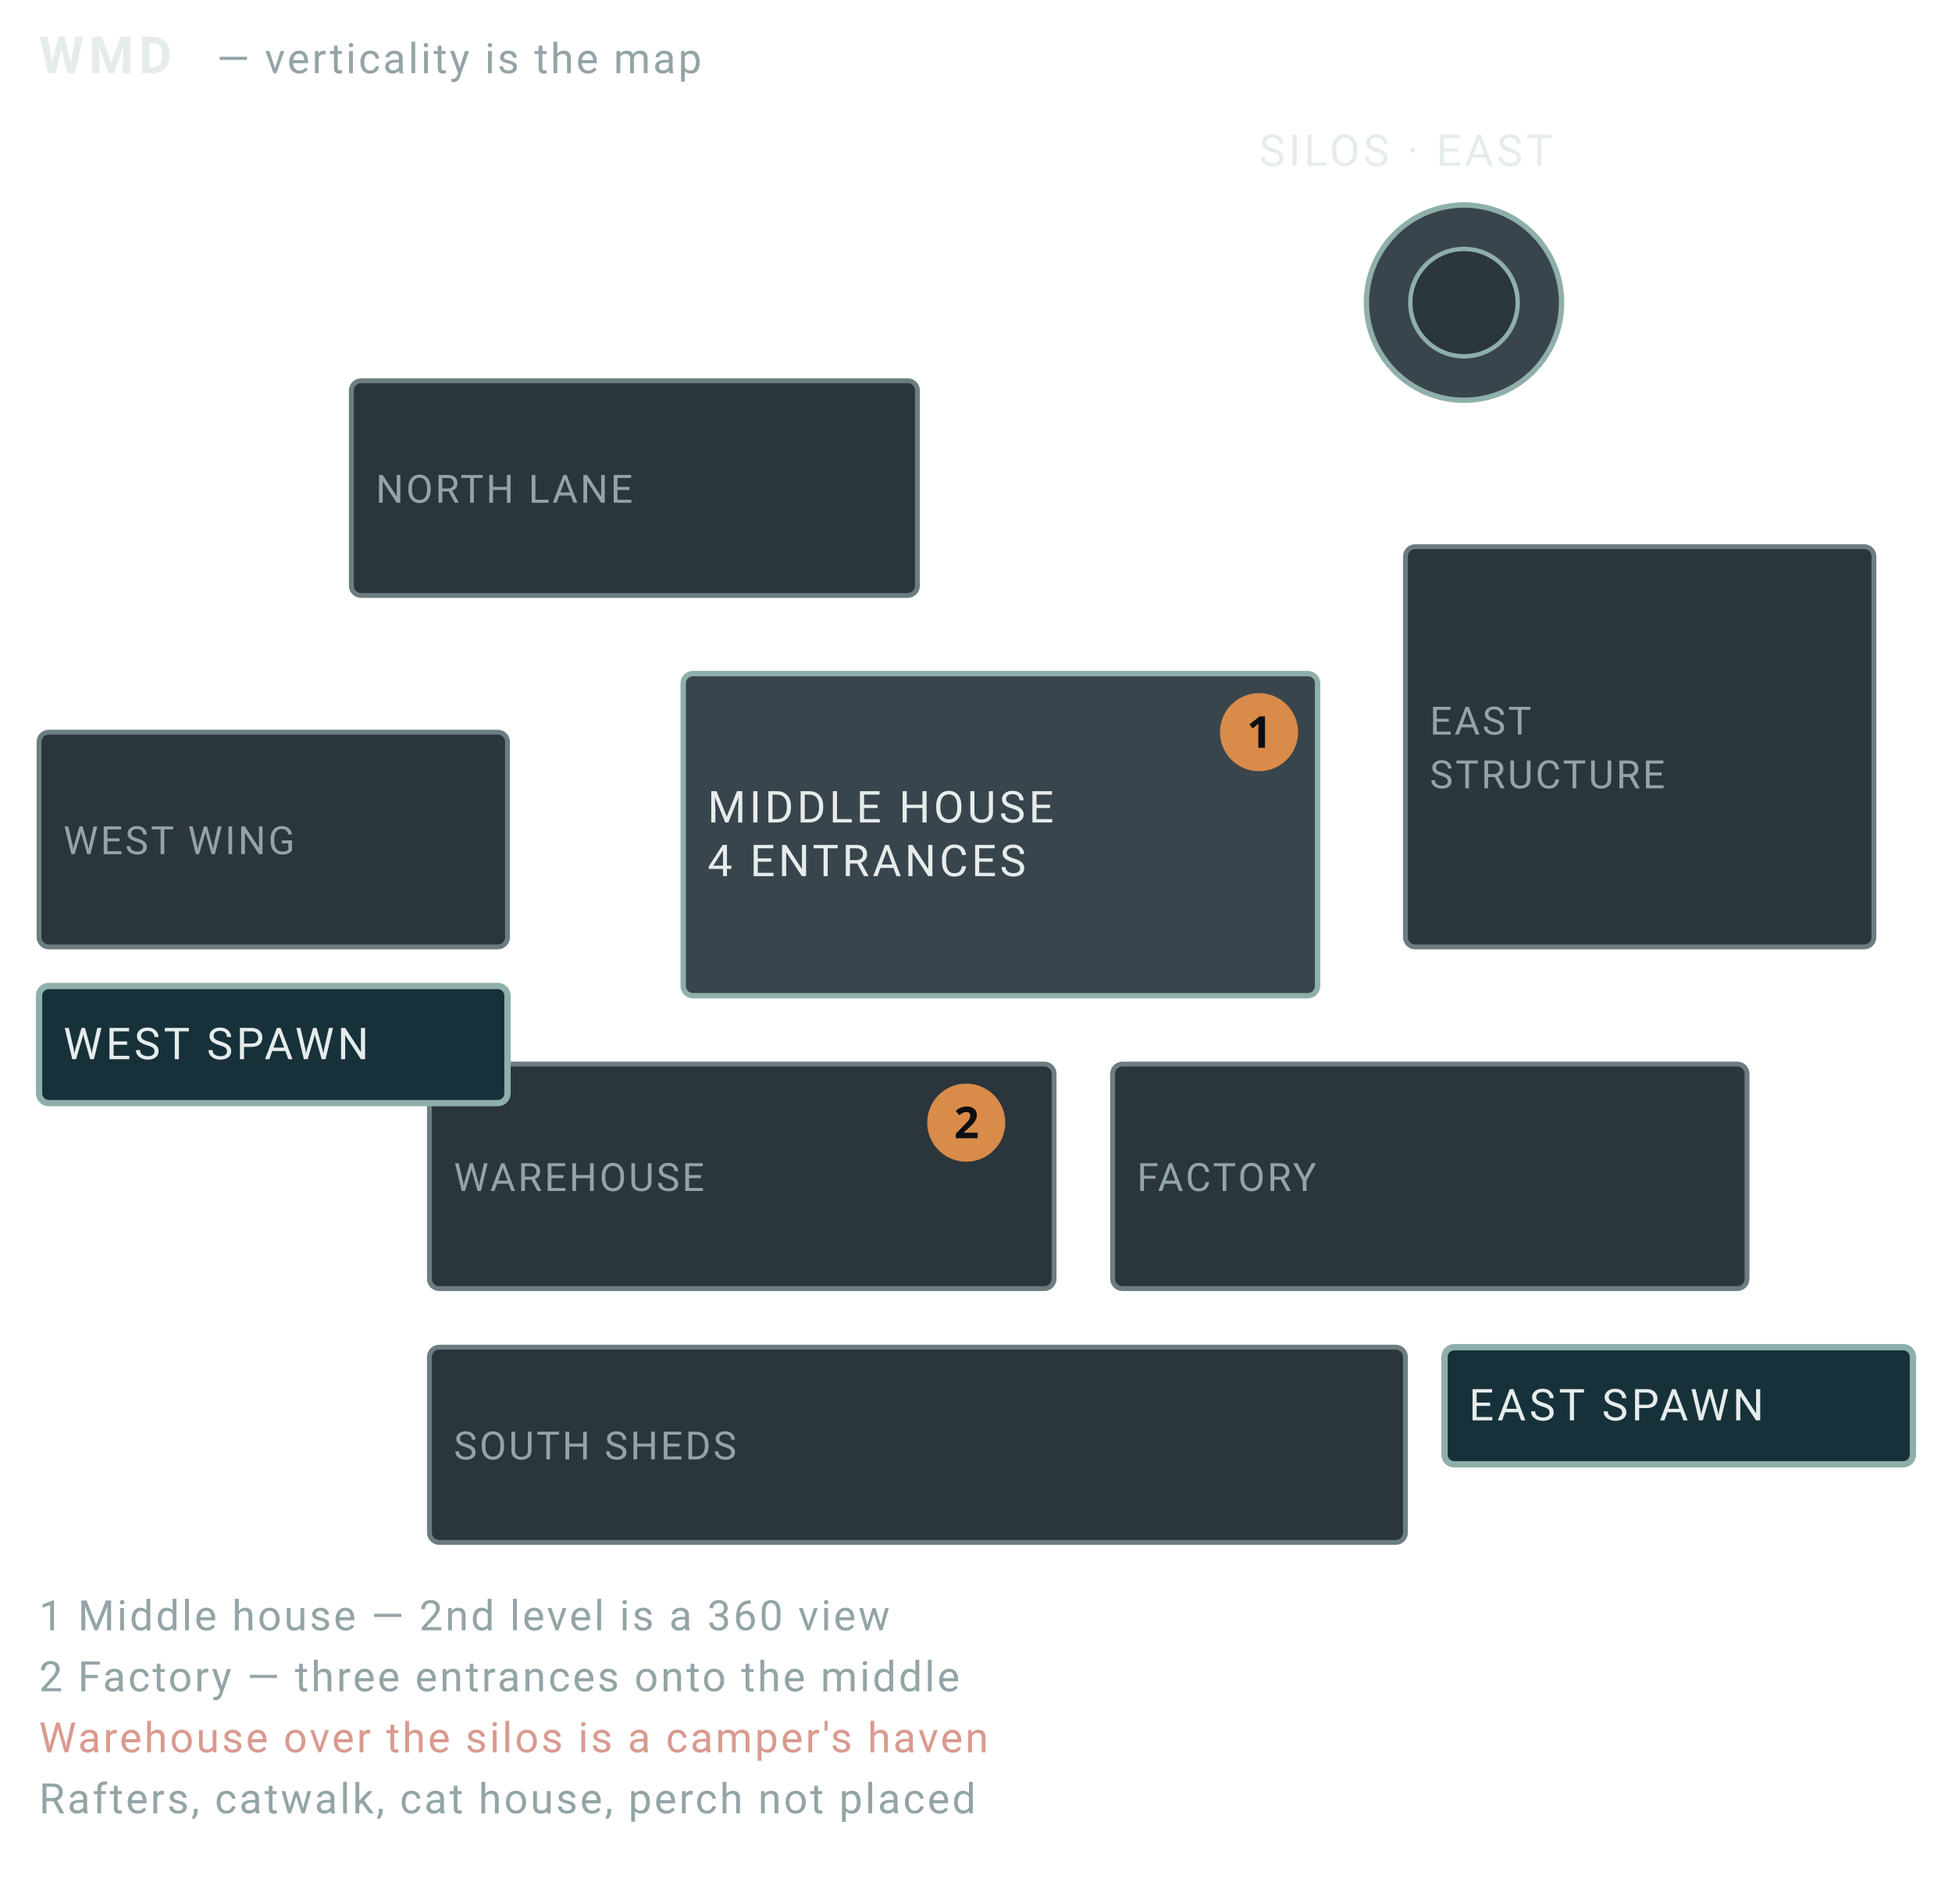
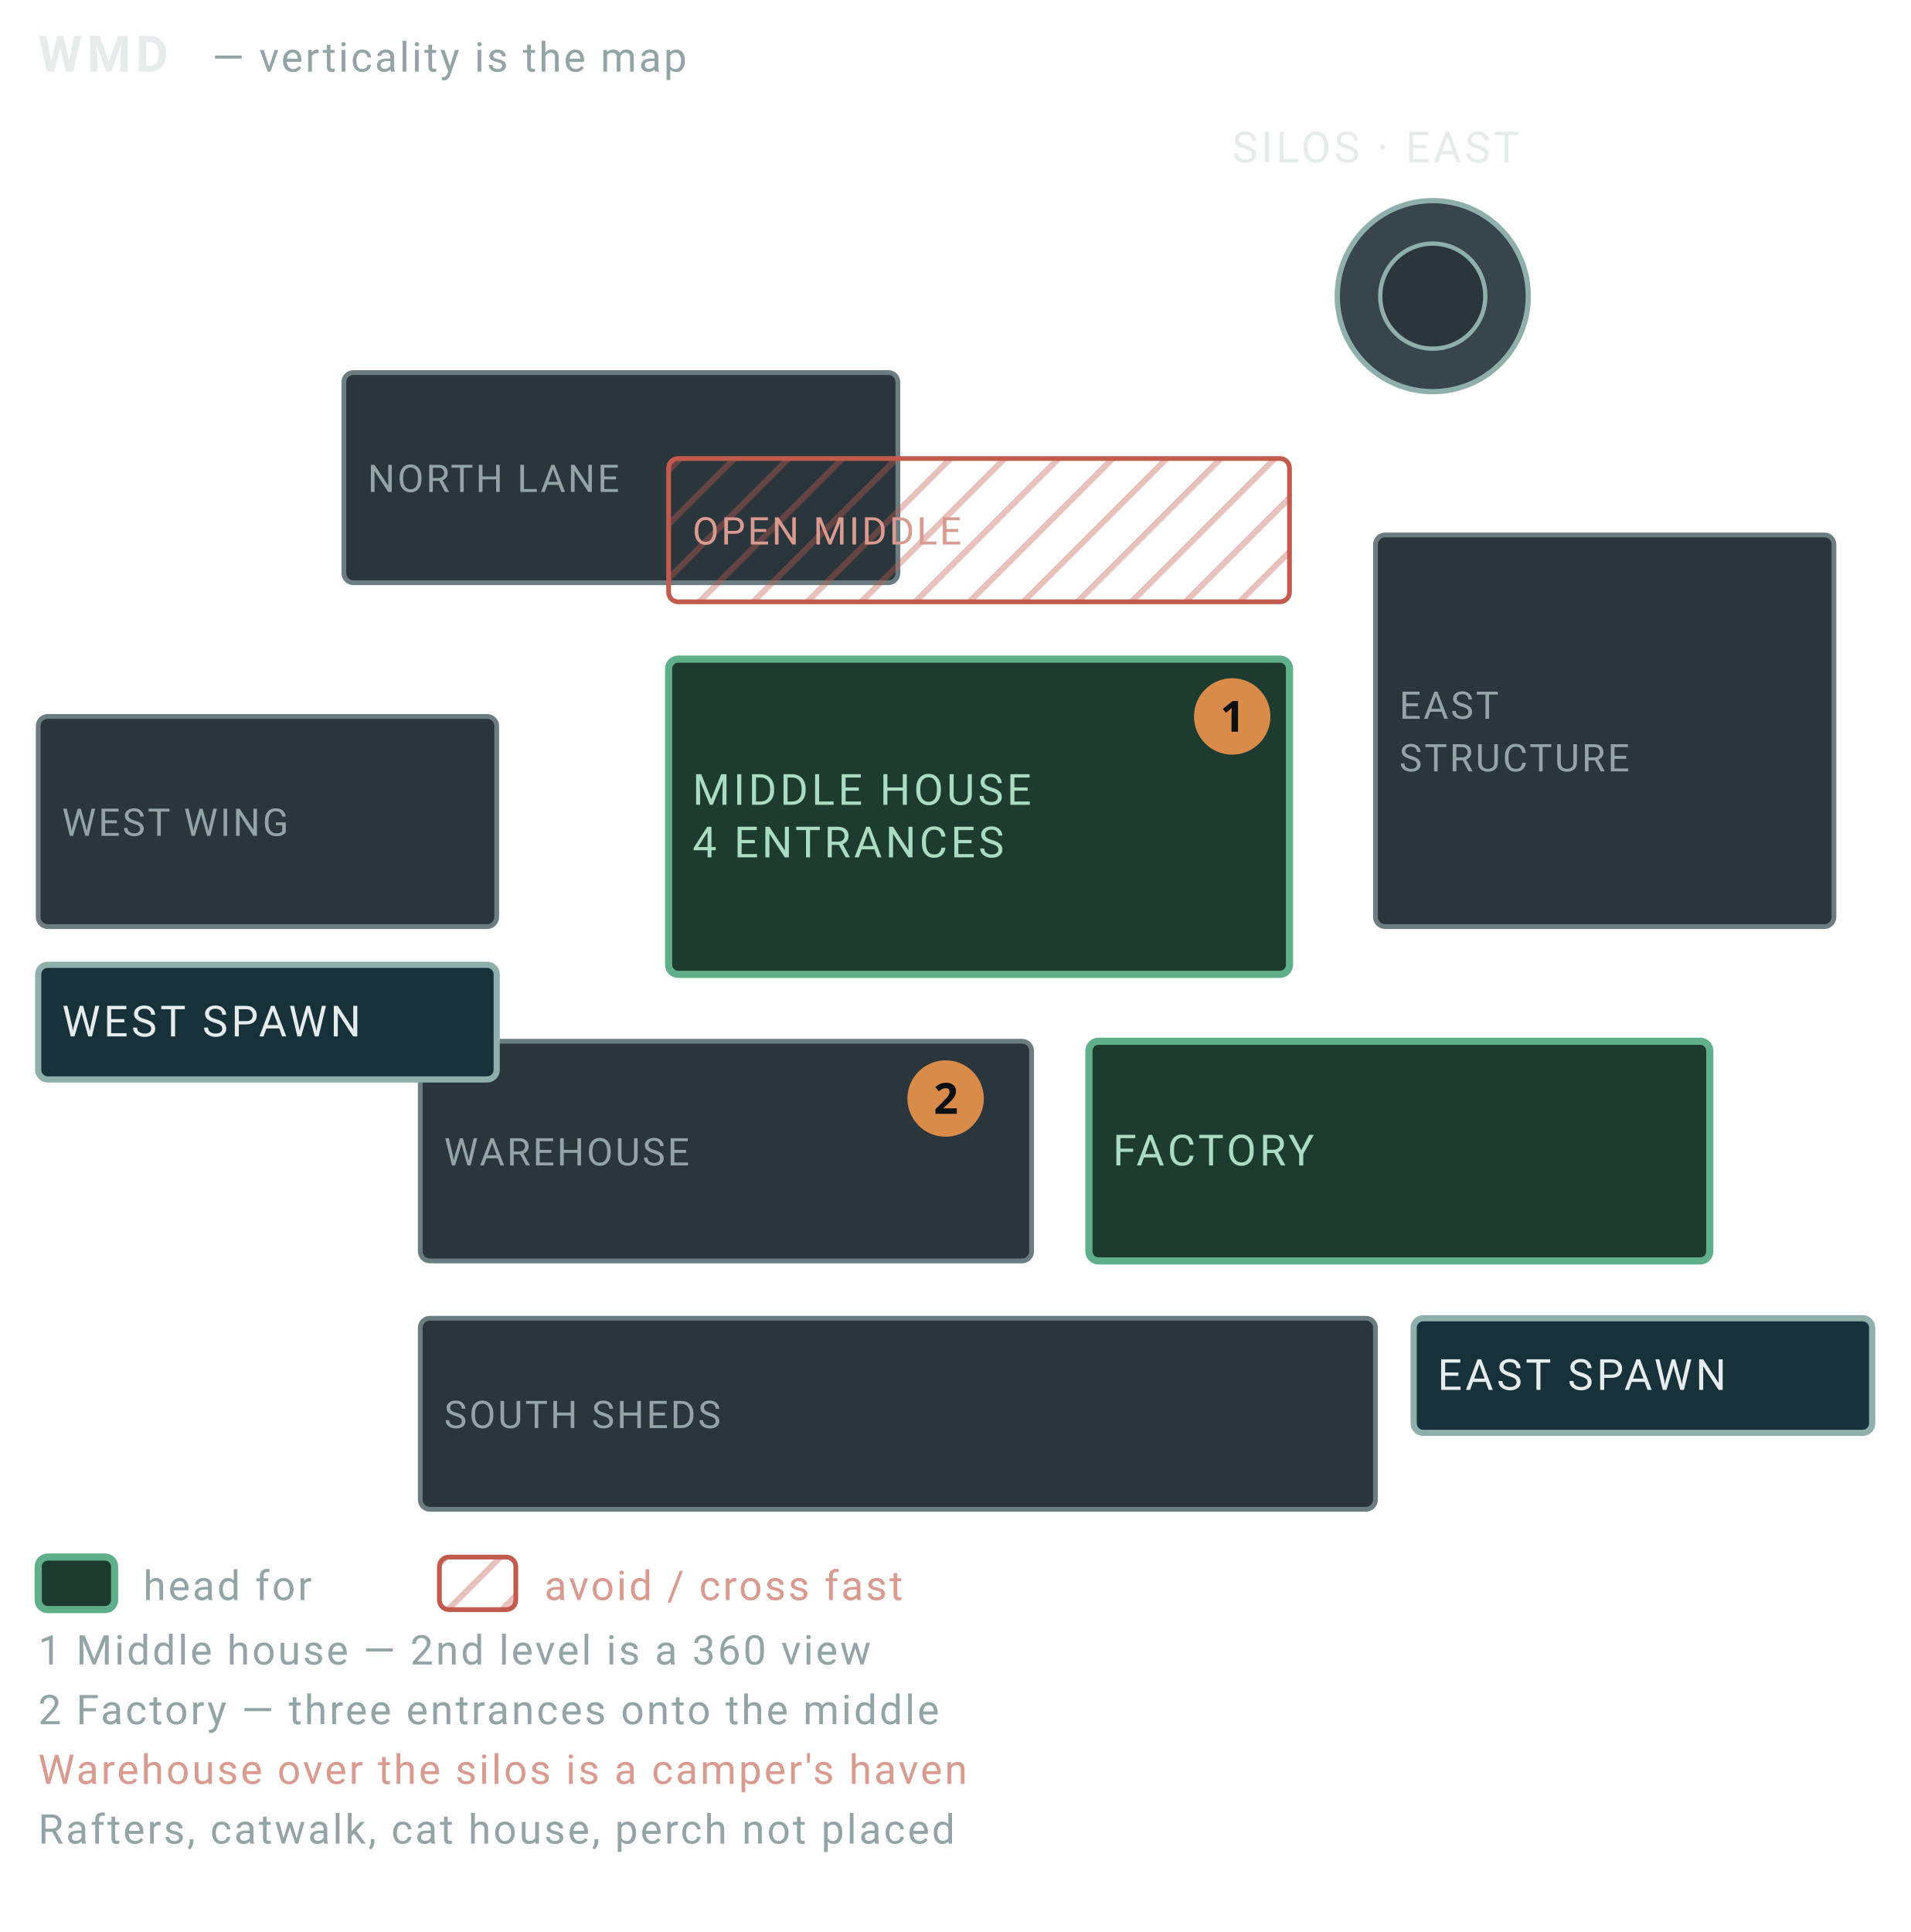
- <svg xmlns="http://www.w3.org/2000/svg" width="400" height="390" viewBox="0 0 400 390" role="img" aria-label="WMD tactical schematic, traced from the in-game minimap.">
+ <svg xmlns="http://www.w3.org/2000/svg" width="400" height="404.5" viewBox="0 0 400 404.5" role="img" aria-label="WMD tactical schematic, traced from the in-game minimap.">
  <defs>
    <pattern id="hz" width="8" height="8" patternTransform="rotate(45)" patternUnits="userSpaceOnUse">
      <line x1="0" y1="0" x2="0" y2="8" stroke="#c25b4e" stroke-width="2.5" opacity="0.38" />
    </pattern>
    <style>
.terr{fill:#1b2429;stroke:#55636e;stroke-width:1.4}
.b{fill:#39454c;stroke:#8fb0aa;stroke-width:1.1}
.s{fill:#2b353c;stroke:#6b7d80;stroke-width:1}
.sp{fill:#17313a;stroke:#8fb0aa;stroke-width:1.3}
.rock{fill:#333f45;stroke:#7d8f92;stroke-width:0.9}
.water{fill:#24343c;stroke:#8fb0aa;stroke-width:1}
.hot{fill:url(#hz);stroke:#c25b4e;stroke-width:1}
.lbl{fill:#e6ecec;font-family:ui-sans-serif,system-ui,'Segoe UI',Roboto,sans-serif;
     font-size:9.0px;letter-spacing:0.7px}
.lbl2{fill:#93a4a6;font-family:ui-sans-serif,system-ui,'Segoe UI',Roboto,sans-serif;
      font-size:8.0px;letter-spacing:0.5px}
.hotlbl{fill:#d99a90;font-family:ui-sans-serif,system-ui,'Segoe UI',Roboto,sans-serif;
        font-size:8.0px;letter-spacing:0.5px}
.ttl{fill:#e6ecec;font-family:ui-sans-serif,system-ui,'Segoe UI',Roboto,sans-serif;
     font-size:10.5px;letter-spacing:1.0px;font-weight:600}
.key{fill:#93a4a6;font-family:ui-sans-serif,system-ui,'Segoe UI',Roboto,sans-serif;
     font-size:8.6px;letter-spacing:0.5px}
.keyhot{fill:#d99a90;font-family:ui-sans-serif,system-ui,'Segoe UI',Roboto,sans-serif;
        font-size:8.6px;letter-spacing:0.5px}
.pin{fill:#d98b4a}
.pinn{fill:#0b0f11;font-family:ui-sans-serif,system-ui,sans-serif;font-size:9px;font-weight:700}
.link{stroke:#55636e;stroke-width:1.3;fill:none;stroke-dasharray:3 3}
+ 
+ .go{fill:#1d3b2f;stroke:#5fb08a;stroke-width:1.5}
+ .golbl{fill:#a9dcc0;font-family:ui-sans-serif,system-ui,'Segoe UI',Roboto,sans-serif;
+        font-size:9px;letter-spacing:0.7px}
</style>
  </defs>
  <text class="ttl" x="8" y="15">WMD</text>
  <text class="key" x="44.42" y="15">— verticality is the map</text>
  <circle class="b" cx="300" cy="62" r="20" />
  <circle cx="300" cy="62" r="11" fill="#2b353c" stroke="#8fb0aa" stroke-width="0.9" />
  <text class="lbl" x="258" y="34">SILOS · EAST</text>
  <rect class="s" x="72" y="78" width="116" height="44" rx="2" />
  <text class="lbl2" x="77" y="103">NORTH LANE</text>
-   <rect class="b" x="140" y="138" width="130" height="66" rx="2" />
-   <text class="lbl" x="145" y="168.5">MIDDLE HOUSE</text>
-   <text class="lbl" x="145" y="179.5">4 ENTRANCES</text>
+   <rect class="go" x="140" y="138" width="130" height="66" rx="2" />
+   <text class="golbl" x="145" y="168.5">MIDDLE HOUSE</text>
+   <text class="golbl" x="145" y="179.5">4 ENTRANCES</text>
  <rect class="s" x="288" y="112" width="96" height="82" rx="2" />
  <text class="lbl2" x="293" y="150.5">EAST</text>
  <text class="lbl2" x="293" y="161.5">STRUCTURE</text>
  <rect class="s" x="8" y="150" width="96" height="44" rx="2" />
  <text class="lbl2" x="13" y="175">WEST WING</text>
  <rect class="s" x="88" y="218" width="128" height="46" rx="2" />
  <text class="lbl2" x="93" y="244">WAREHOUSE</text>
-   <rect class="s" x="228" y="218" width="130" height="46" rx="2" />
-   <text class="lbl2" x="233" y="244">FACTORY</text>
+   <rect class="go" x="228" y="218" width="130" height="46" rx="2" />
+   <text class="golbl" x="233" y="244">FACTORY</text>
  <rect class="s" x="88" y="276" width="200" height="40" rx="2" />
  <text class="lbl2" x="93" y="299">SOUTH SHEDS</text>
+   <rect class="hot" x="140" y="96" width="130" height="30" rx="2" />
+   <text class="hotlbl" x="145" y="114">OPEN MIDDLE</text>
  <rect class="sp" x="296" y="276" width="96" height="24" rx="2" />
  <text class="lbl" x="301" y="291">EAST SPAWN</text>
  <rect class="sp" x="8" y="202" width="96" height="24" rx="2" />
  <text class="lbl" x="13" y="217">WEST SPAWN</text>
  <circle class="pin" cx="258" cy="150" r="8" />
  <text class="pinn" x="255.5" y="153.2">1</text>
  <circle class="pin" cx="198" cy="230" r="8" />
  <text class="pinn" x="195.5" y="233.2">2</text>
-   <text class="key" x="8" y="334">1  Middle house — 2nd level is a 360 view</text>
-   <text class="key" x="8" y="346.5">2  Factory — three entrances onto the middle</text>
-   <text class="keyhot" x="8" y="359">Warehouse over the silos is a camper's haven</text>
-   <text class="key" x="8" y="371.5">Rafters, catwalk, cat house, perch not placed</text>
+   <rect class="go" x="8" y="326" width="16" height="11" rx="2" />
+   <text class="key" x="30" y="335">head for</text>
+   <rect class="hot" x="92" y="326" width="16" height="11" rx="2" />
+   <text class="keyhot" x="114" y="335">avoid / cross fast</text>
+   <text class="key" x="8" y="348.5">1  Middle house — 2nd level is a 360 view</text>
+   <text class="key" x="8" y="361">2  Factory — three entrances onto the middle</text>
+   <text class="keyhot" x="8" y="373.5">Warehouse over the silos is a camper's haven</text>
+   <text class="key" x="8" y="386">Rafters, catwalk, cat house, perch not placed</text>
</svg>
